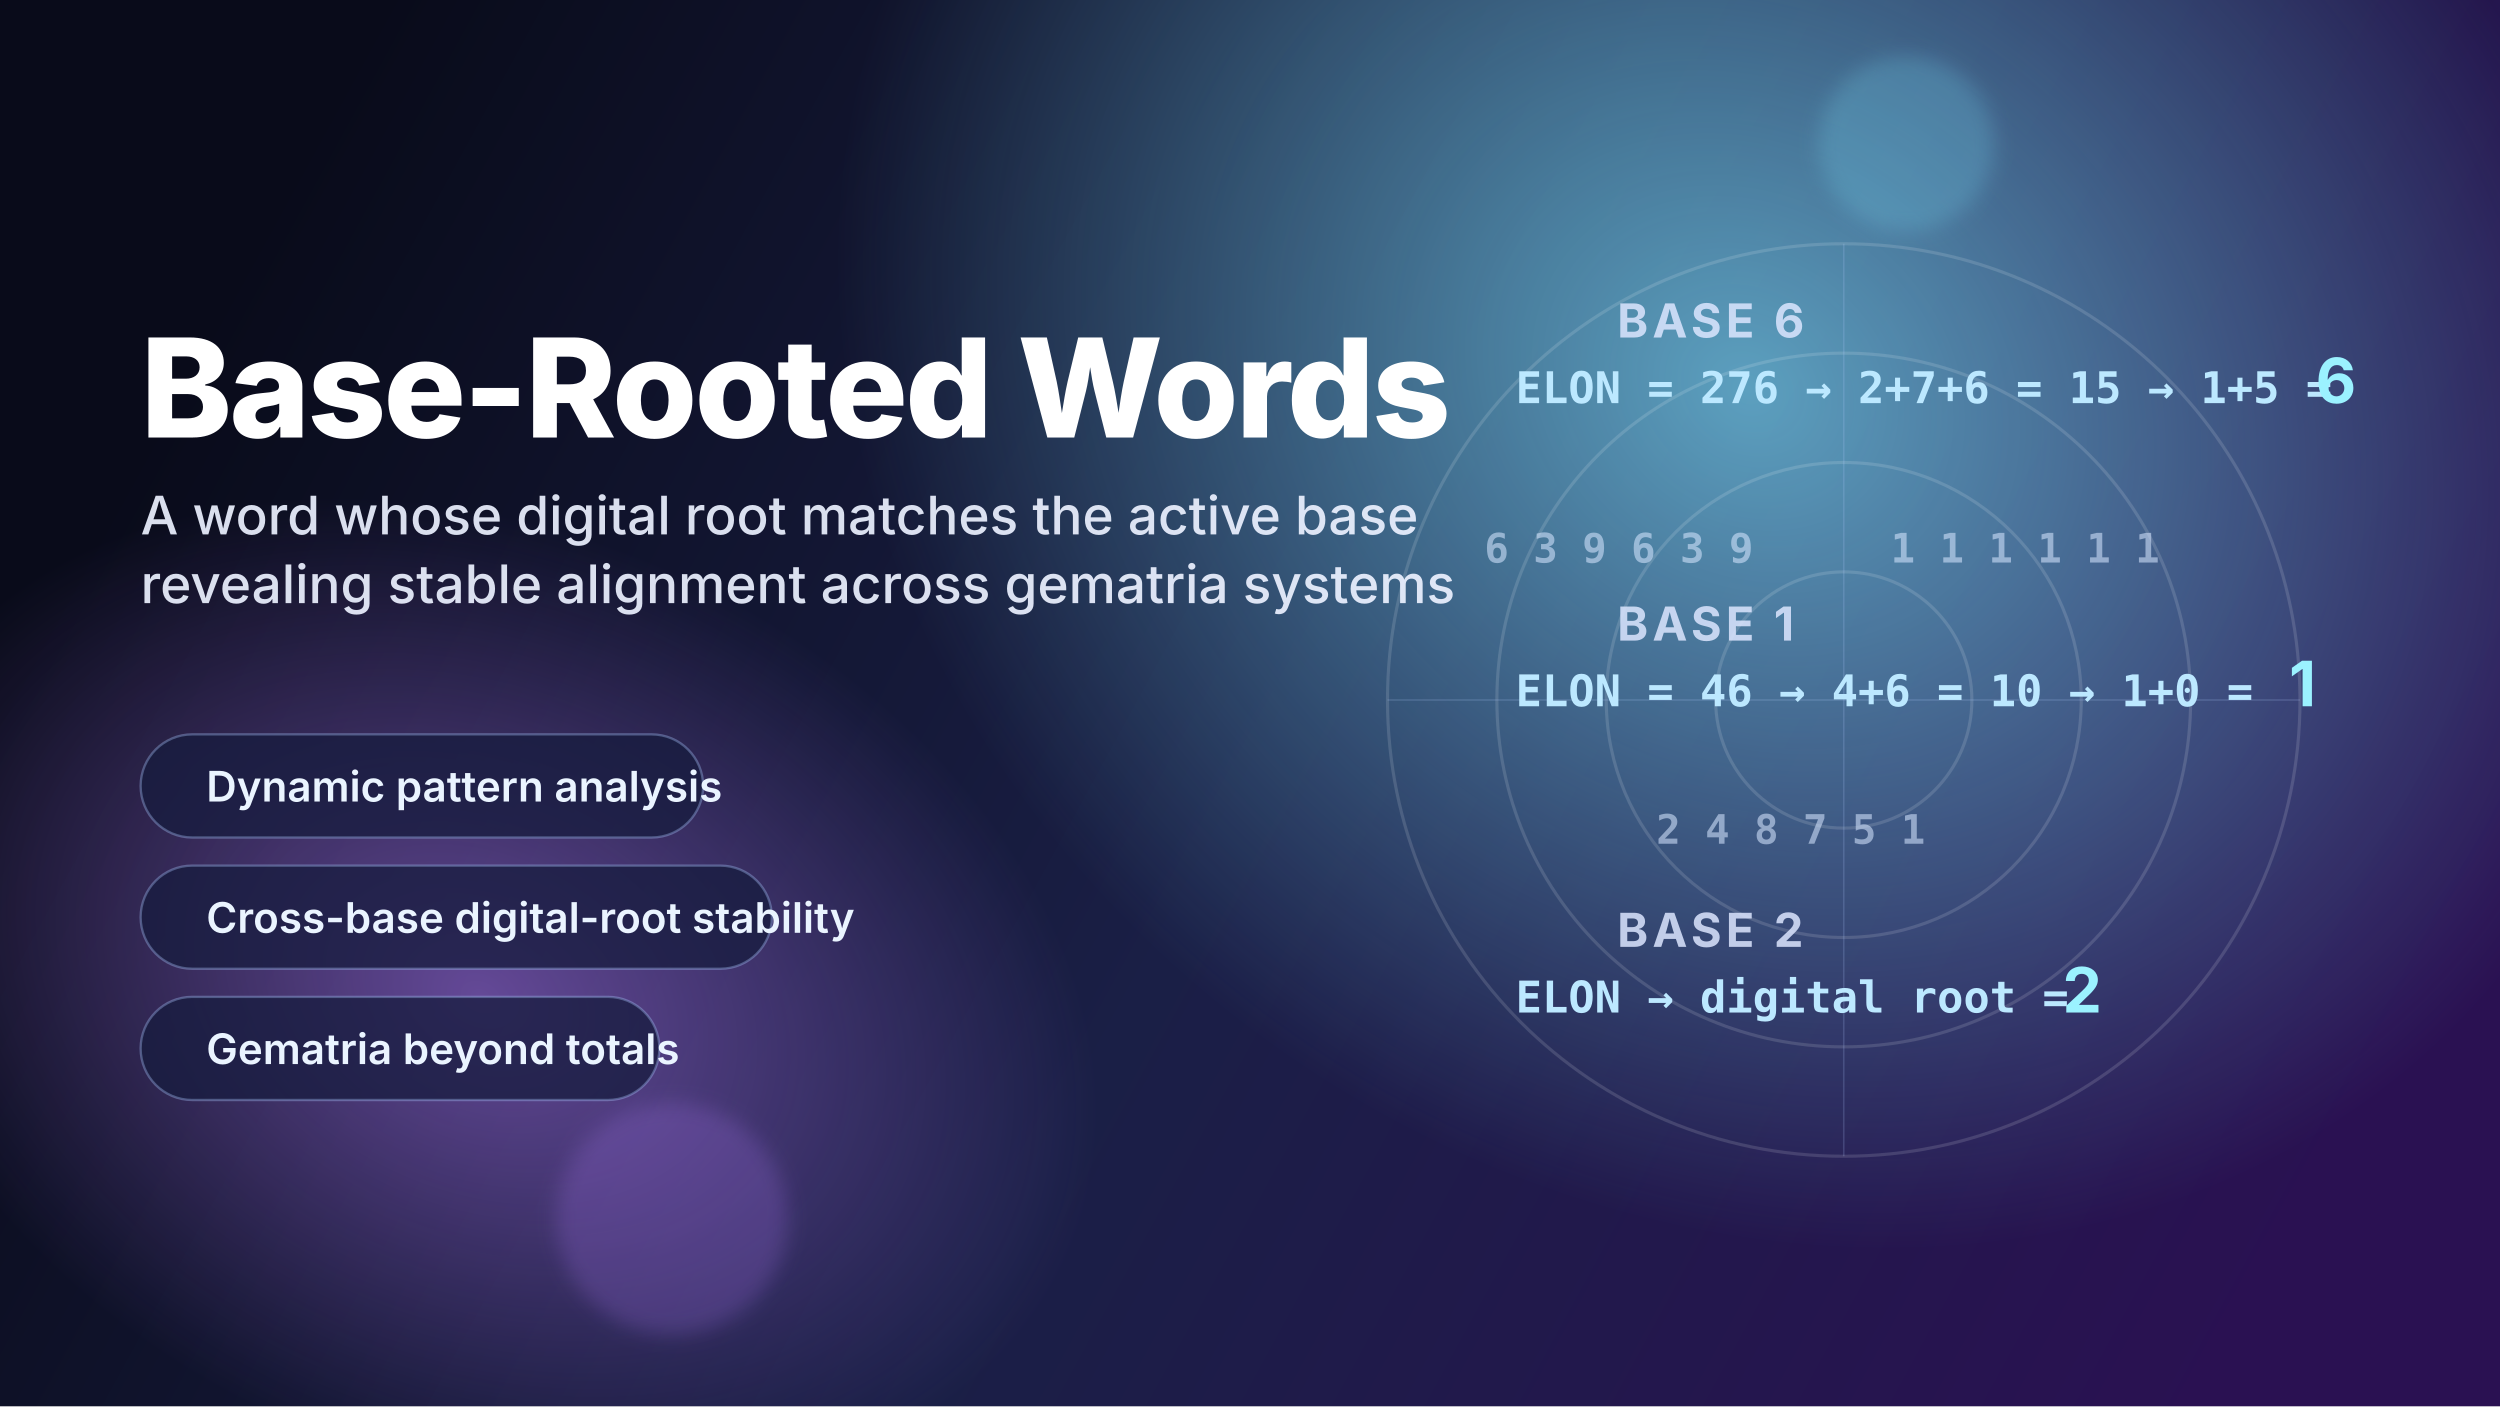
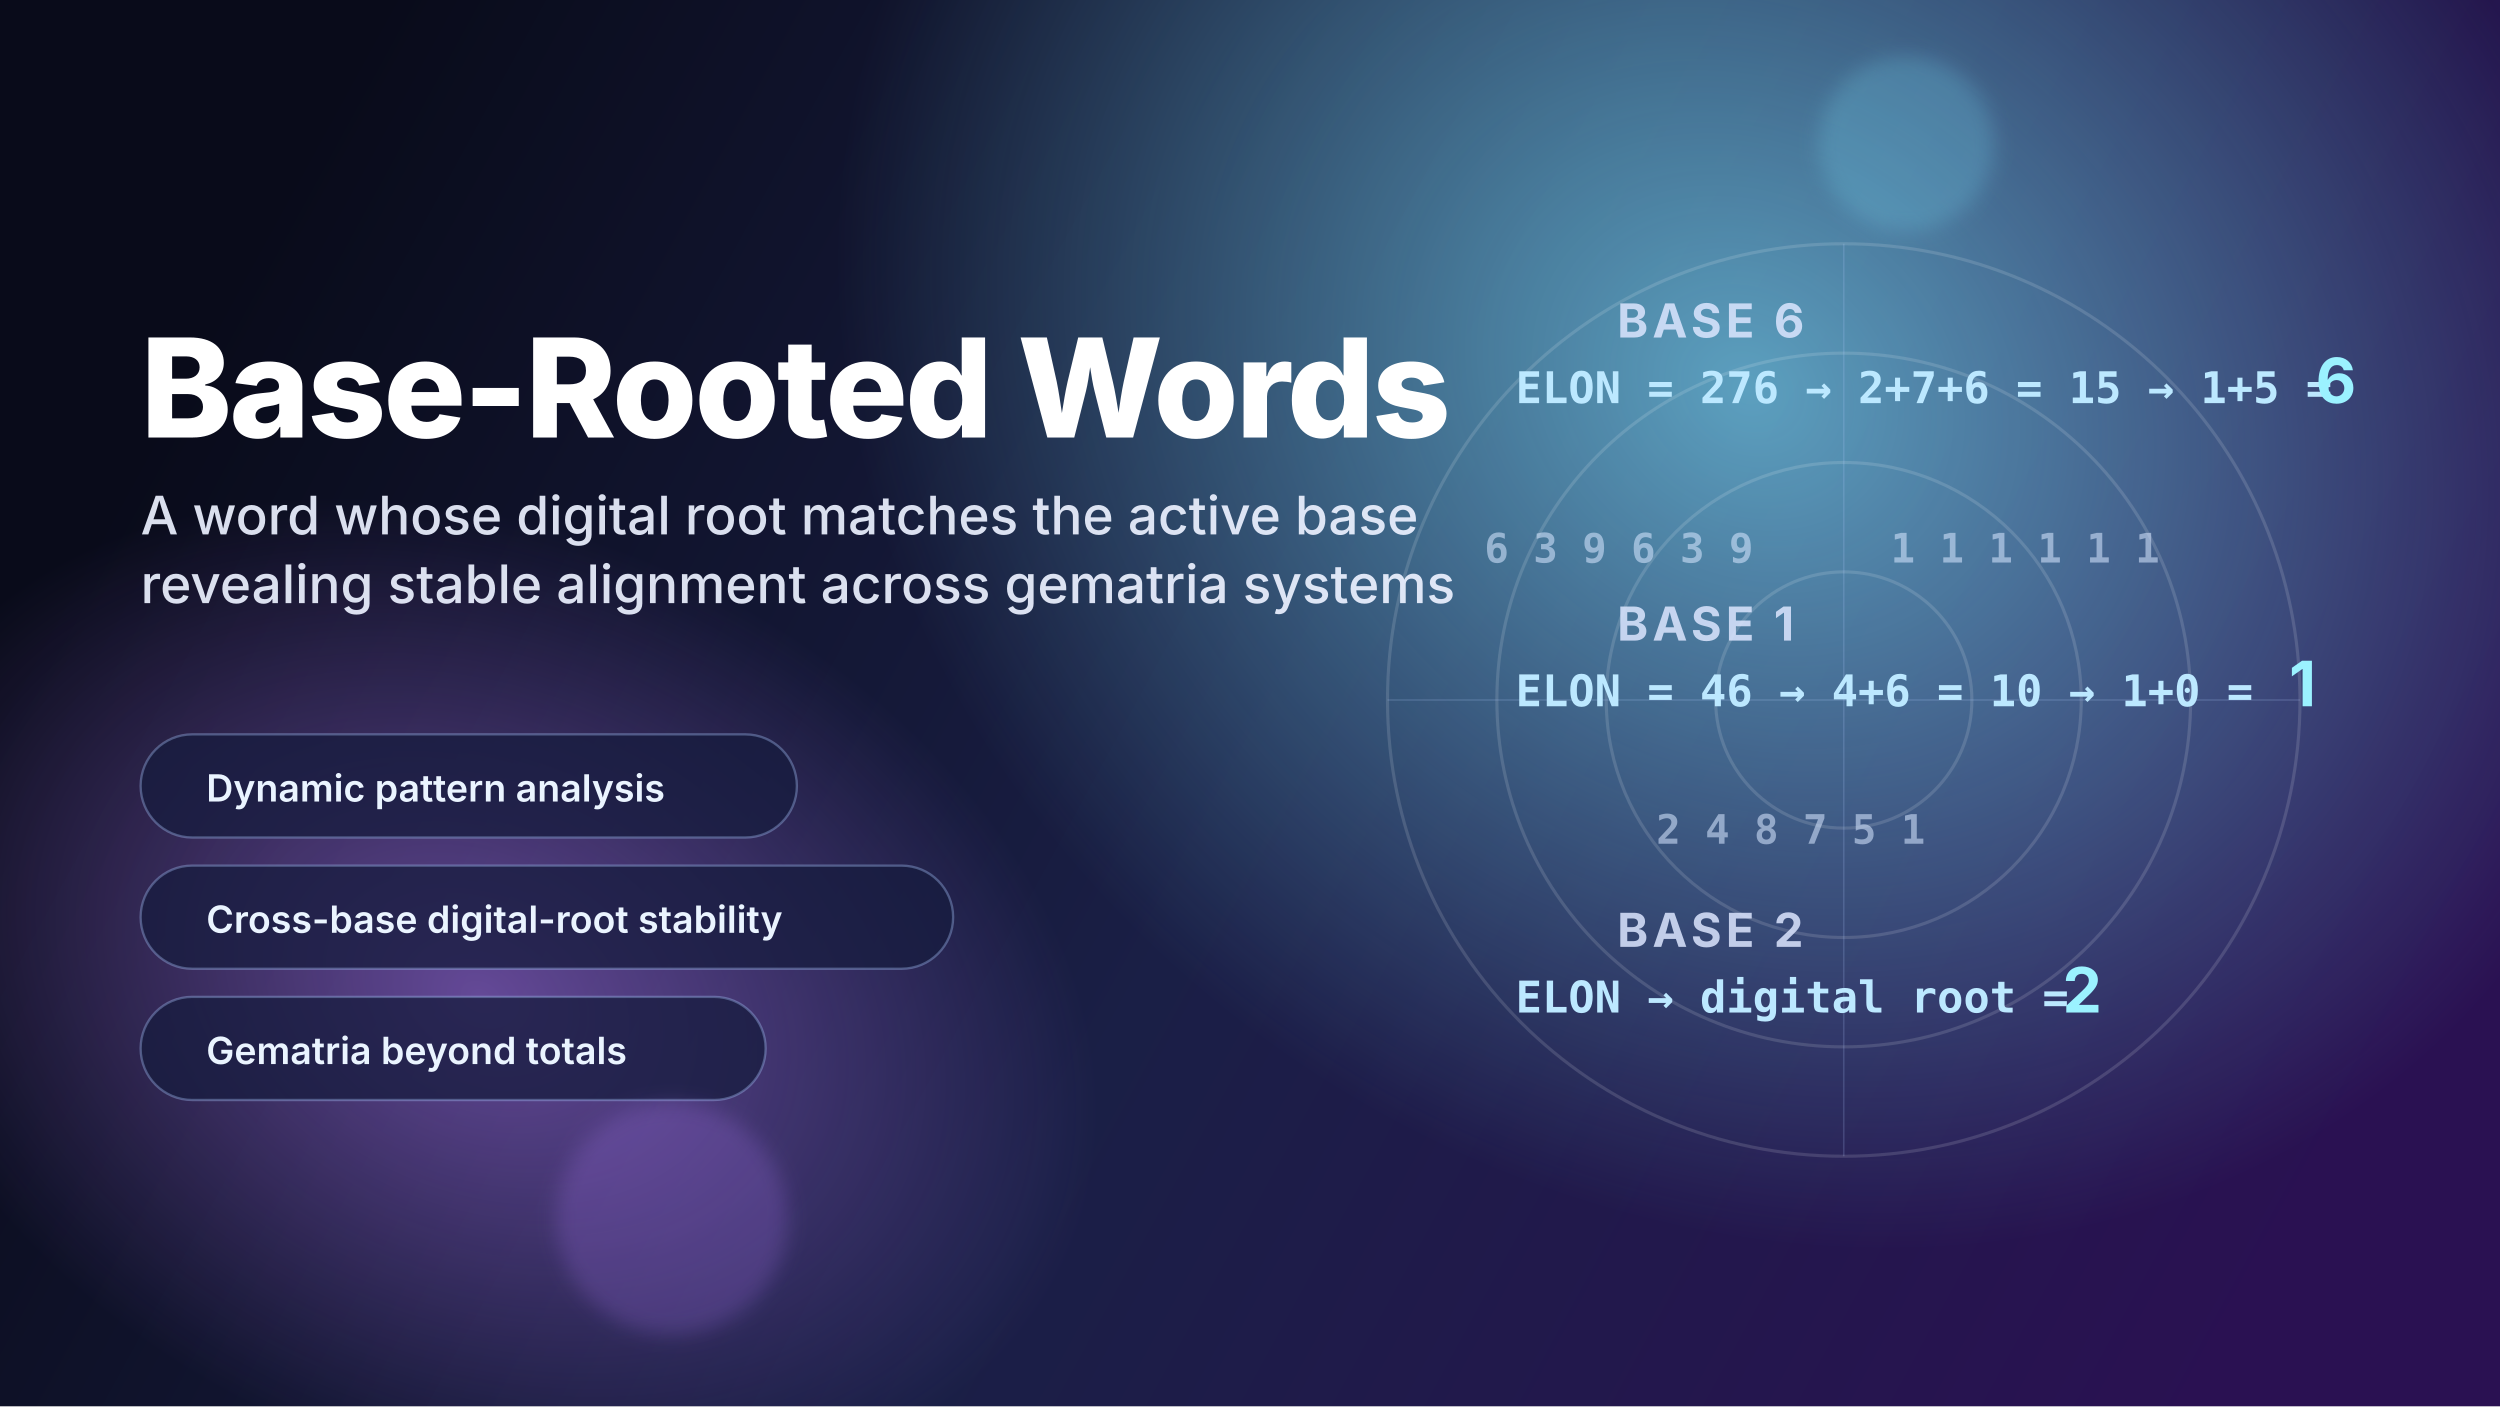
<svg xmlns="http://www.w3.org/2000/svg" width="1600" height="900" viewBox="0 0 1600 900" fill="none" role="img" aria-labelledby="title desc">
  <defs>
    <linearGradient id="bg" x1="180" y1="120" x2="1460" y2="820" gradientUnits="userSpaceOnUse">
      <stop stop-color="#090B1A" />
      <stop offset="0.5" stop-color="#1A1F46" />
      <stop offset="1" stop-color="#2A1152" />
    </linearGradient>
    <radialGradient id="glow" cx="0" cy="0" r="1" gradientUnits="userSpaceOnUse" gradientTransform="translate(1120 250) rotate(124) scale(520 610)">
      <stop stop-color="#7EE7FF" stop-opacity="0.65" />
      <stop offset="1" stop-color="#7EE7FF" stop-opacity="0" />
    </radialGradient>
    <radialGradient id="violet" cx="0" cy="0" r="1" gradientUnits="userSpaceOnUse" gradientTransform="translate(310 640) rotate(24) scale(410 300)">
      <stop stop-color="#B77DFF" stop-opacity="0.5" />
      <stop offset="1" stop-color="#B77DFF" stop-opacity="0" />
    </radialGradient>
    <filter id="soft" x="-20%" y="-20%" width="140%" height="140%" color-interpolation-filters="sRGB">
      <feGaussianBlur stdDeviation="6" />
    </filter>
    <style>
      .ring { fill: none; stroke: rgba(255,255,255,.16); stroke-width: 2; }
      .label { fill: rgba(221,231,255,.84); font: 700 30px 'Inter', 'Segoe UI', Arial, sans-serif; letter-spacing: .09em; }
      .digit { fill: rgba(213,230,255,.8); font: 600 26px 'JetBrains Mono', 'Menlo', monospace; }
      .callout { fill: #9BF2FF; font: 700 40px 'Inter', 'Segoe UI', Arial, sans-serif; letter-spacing: .1em; }
      .headline { fill: #FFFFFF; font: 800 88px 'Inter', 'Segoe UI', Arial, sans-serif; letter-spacing: -.02em; }
      .sub { fill: rgba(235,241,255,.92); font: 500 34px 'Inter', 'Segoe UI', Arial, sans-serif; }
      .chip { fill: rgba(22,27,62,.75); stroke: rgba(168,200,255,.35); stroke-width: 1.5; }
-       .chipText { fill: #EAF4FF; font: 600 27px 'Inter', 'Segoe UI', Arial, sans-serif; }
+       .chipText { fill: #EAF4FF; font: 600 24px 'Inter', 'Segoe UI', Arial, sans-serif; }
      .formula { fill: #BCE8FF; font: 600 28px 'JetBrains Mono', 'Menlo', monospace; }
    </style>
  </defs>
  <rect width="1600" height="900" fill="url(#bg)" />
  <rect width="1600" height="900" fill="url(#glow)" />
  <rect width="1600" height="900" fill="url(#violet)" />
  <g opacity=".85">
    <circle class="ring" cx="1180" cy="448" r="292" />
    <circle class="ring" cx="1180" cy="448" r="222" />
    <circle class="ring" cx="1180" cy="448" r="152" />
    <circle class="ring" cx="1180" cy="448" r="82" />
    <line x1="888" y1="448" x2="1472" y2="448" stroke="rgba(180,206,255,.22)" />
    <line x1="1180" y1="156" x2="1180" y2="740" stroke="rgba(180,206,255,.22)" />
  </g>
  <g>
    <text class="label" x="1035" y="216">BASE 6</text>
    <text class="formula" x="970" y="258">ELON = 276 → 2+7+6 = 15 → 1+5 = </text>
    <text class="callout" x="1482" y="258">6</text>
    <text class="label" x="1035" y="410">BASE 1</text>
    <text class="formula" x="970" y="452">ELON = 46 → 4+6 = 10 → 1+0 = </text>
    <text class="callout" x="1465" y="452">1</text>
    <text class="label" x="1035" y="606">BASE 2</text>
    <text class="formula" x="970" y="648">ELON → digital root = </text>
    <text class="callout" x="1320" y="648">2</text>
  </g>
  <g opacity=".7">
    <text class="digit" x="950" y="360">6 3 9 6 3 9</text>
    <text class="digit" x="1210" y="360">1 1 1 1 1 1</text>
    <text class="digit" x="1060" y="540">2 4 8 7 5 1</text>
  </g>
  <g>
    <text class="headline" x="90" y="280">Base-Rooted Words</text>
    <text class="sub" x="90" y="342">A word whose digital root matches the active base</text>
    <text class="sub" x="90" y="386">revealing stable alignment across gematria systems</text>
  </g>
  <g>
-     <rect class="chip" x="90" y="470" width="360" height="66" rx="33" />
+     <rect class="chip" x="90" y="470" width="420" height="66" rx="33" />
    <text class="chipText" x="132" y="513">Dynamic pattern analysis</text>
-     <rect class="chip" x="90" y="554" width="404" height="66" rx="33" />
+     <rect class="chip" x="90" y="554" width="520" height="66" rx="33" />
    <text class="chipText" x="132" y="597">Cross-base digital-root stability</text>
-     <rect class="chip" x="90" y="638" width="332" height="66" rx="33" />
+     <rect class="chip" x="90" y="638" width="400" height="66" rx="33" />
    <text class="chipText" x="132" y="681">Gematria beyond totals</text>
  </g>
  <circle cx="1220" cy="92" r="56" fill="rgba(126,231,255,.2)" filter="url(#soft)" />
  <circle cx="430" cy="780" r="74" fill="rgba(183,125,255,.2)" filter="url(#soft)" />
</svg>
